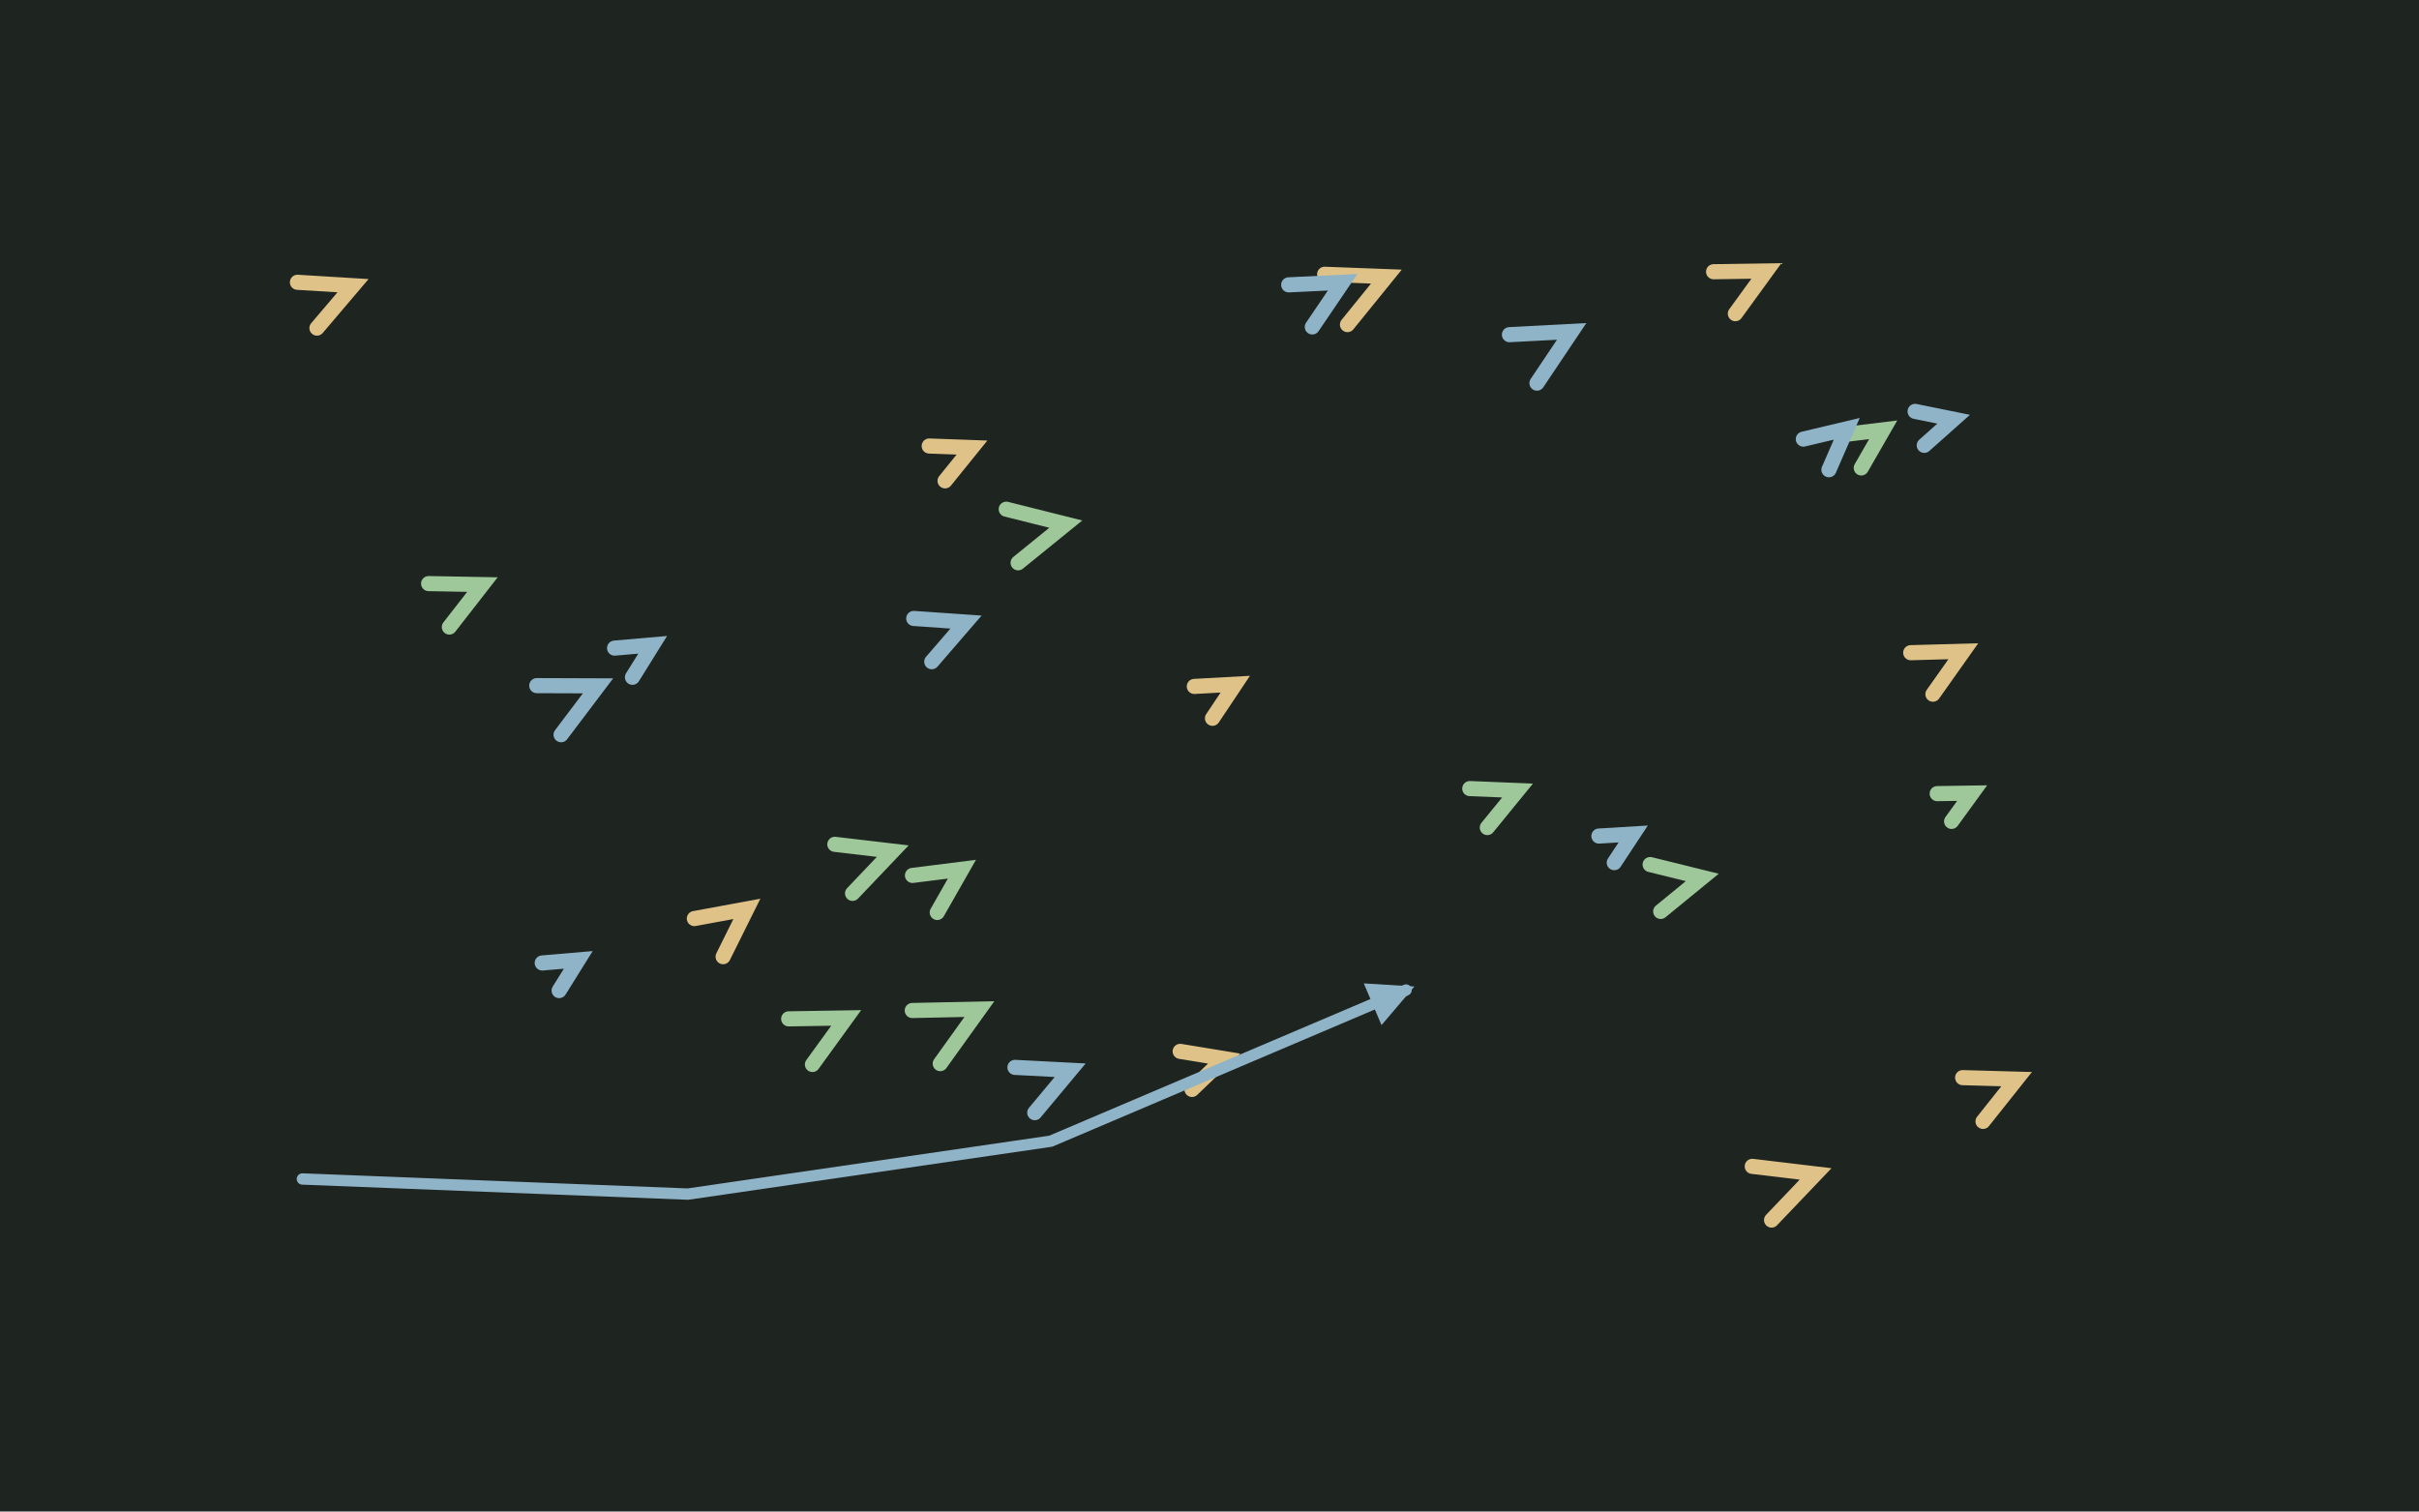
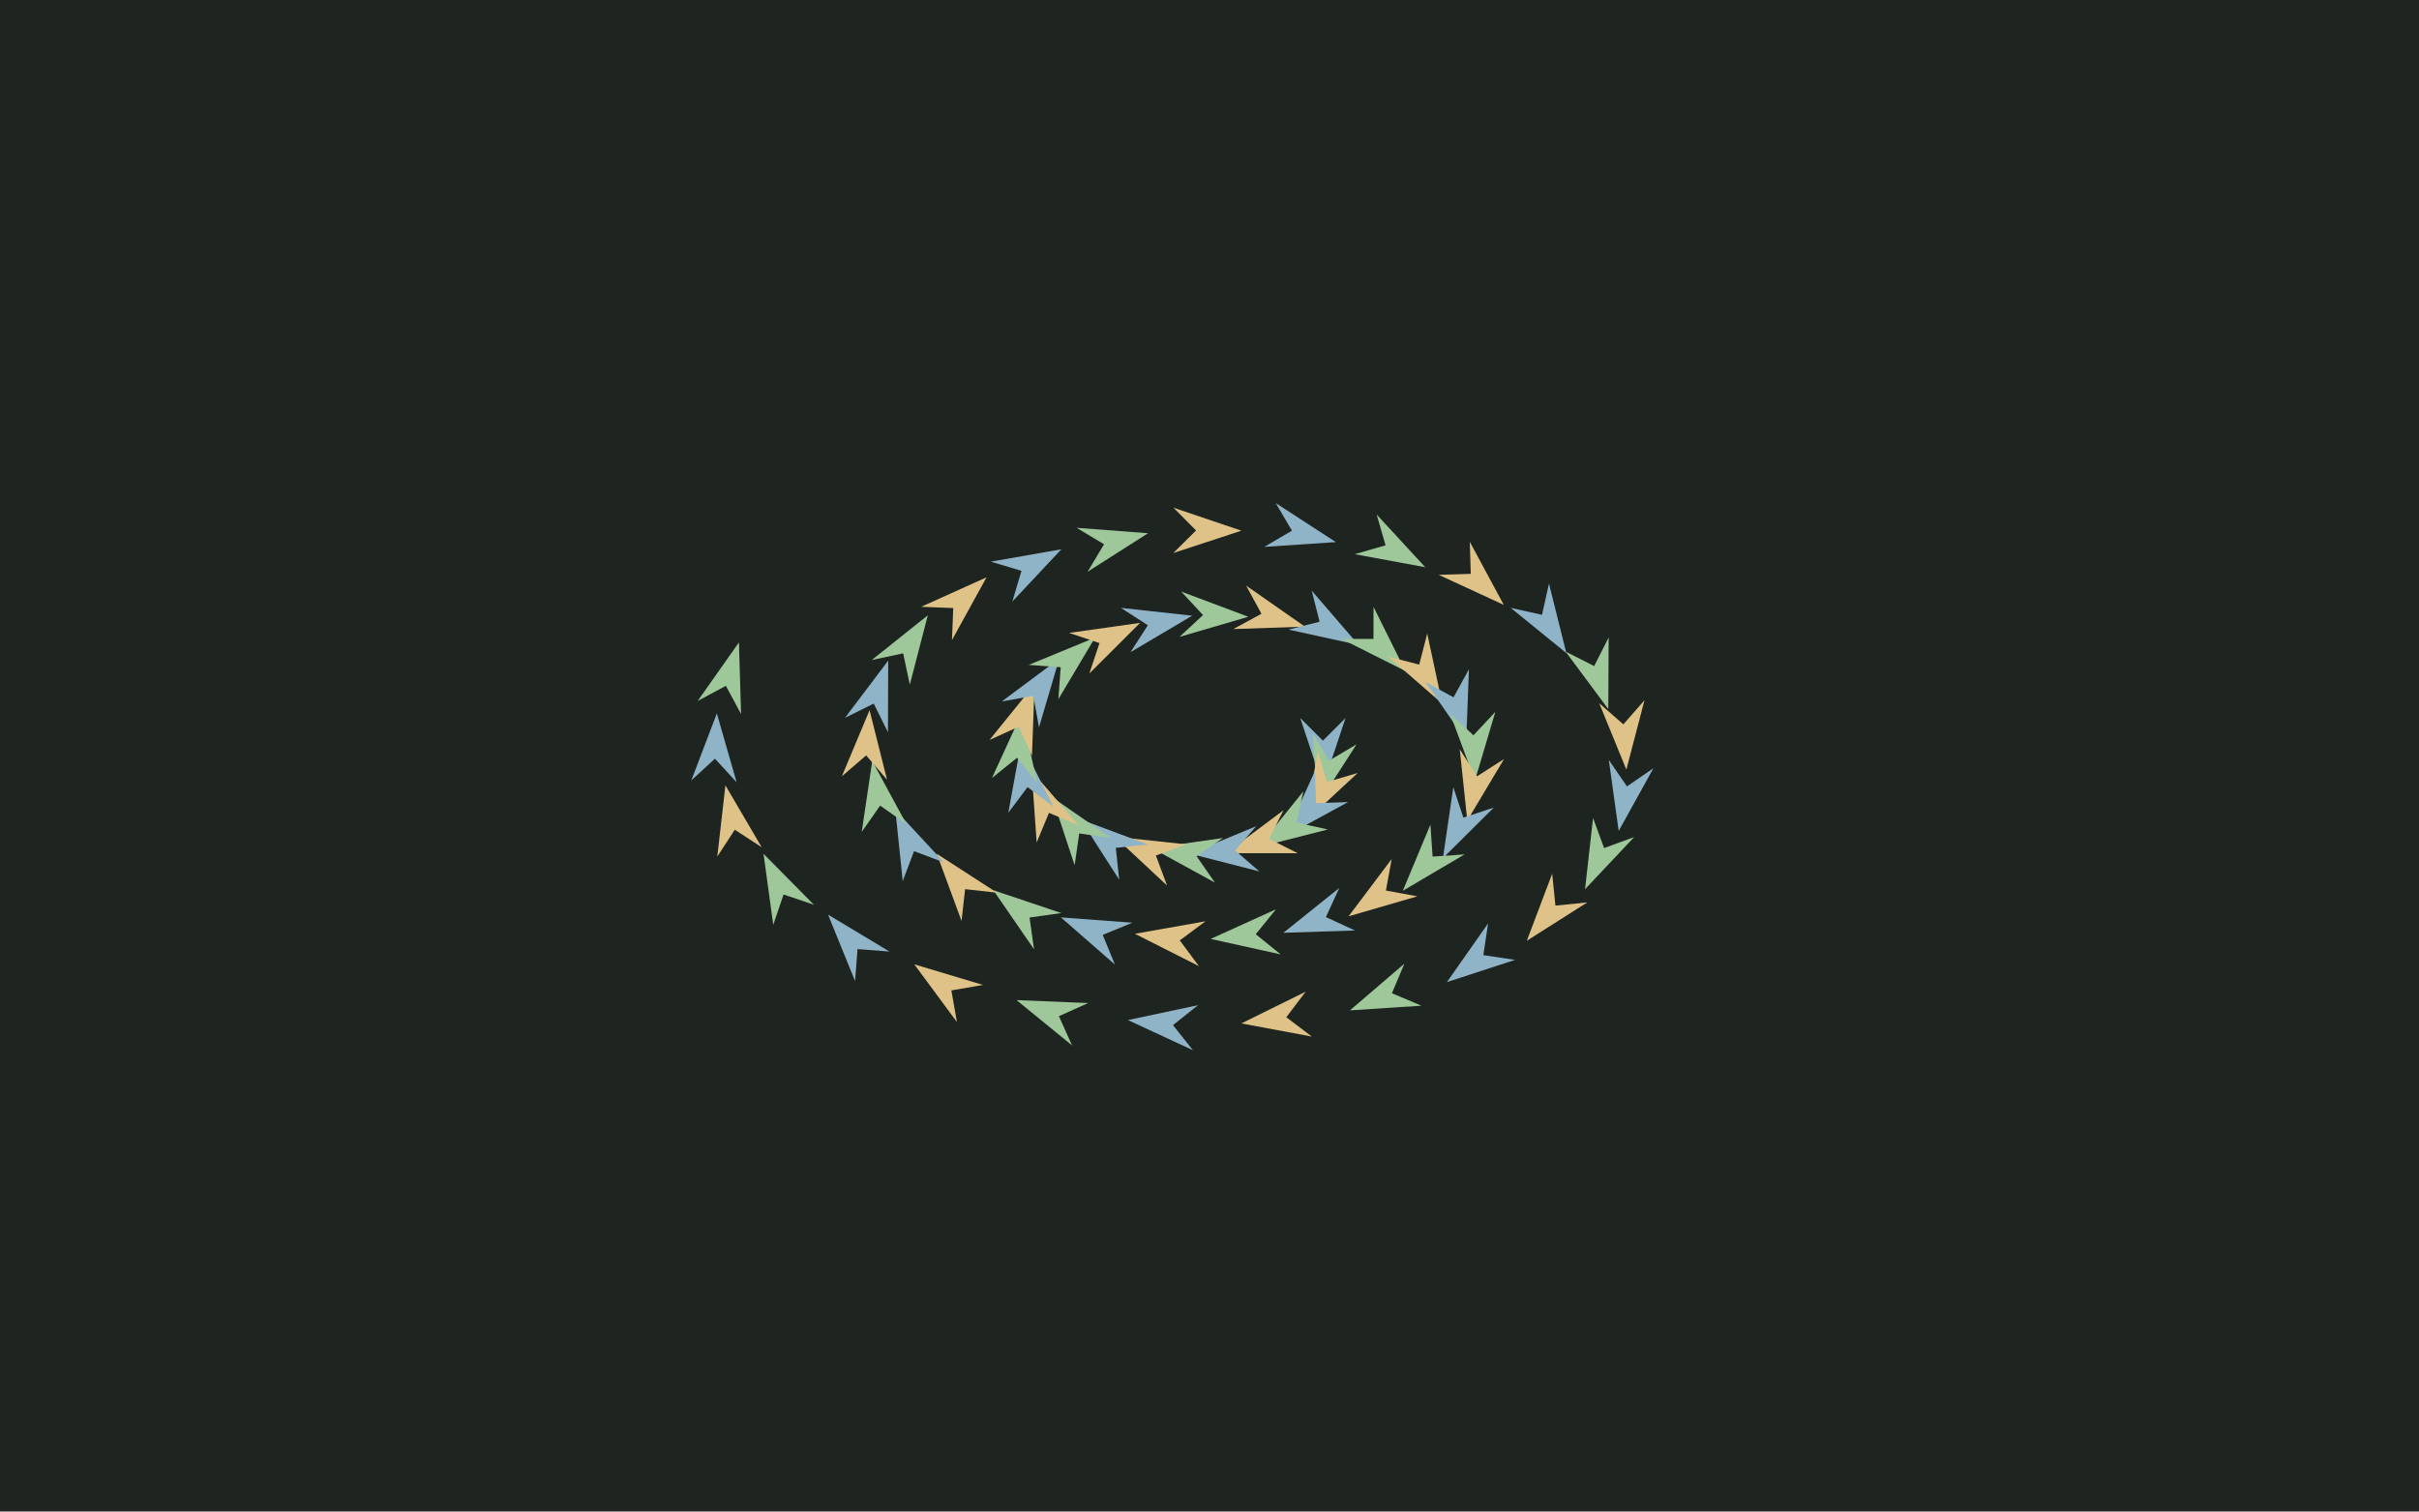
<svg xmlns="http://www.w3.org/2000/svg" width="320" height="200" viewBox="0 0 320 200">
-   <defs>
-     <marker id="arrow-blue" viewBox="0 0 10 10" refX="8" refY="5" markerWidth="4" markerHeight="4" orient="auto-start-reverse">
-       <path d="M0 0L10 5L0 10Z" fill="#8fb3c7" />
-     </marker>
-   </defs>
+   <defs />
  <rect width="320" height="200" fill="#1e2420" />
  <g>
-     <path d="M-6.2 3.1L0 0L-6.2 -3.1" fill="none" stroke="#8fb3c7" stroke-width="2" stroke-linecap="round" transform="translate(127.79 82.31) rotate(-22.61)" />
-     <path d="M-6.901 3.45L0 0L-6.901 -3.45" fill="none" stroke="#9ec79a" stroke-width="2" stroke-linecap="round" transform="translate(118.1 112.62) rotate(-19.86)" />
-     <path d="M-6.249 3.125L0 0L-6.249 -3.125" fill="none" stroke="#dfc288" stroke-width="2" stroke-linecap="round" transform="translate(233.67 35.85) rotate(-27.43)" />
-     <path d="M-4.525 2.263L0 0L-4.525 -2.263" fill="none" stroke="#8fb3c7" stroke-width="2" stroke-linecap="round" transform="translate(86.34 85.32) rotate(-31.52)" />
-     <path d="M-5.205 2.603L0 0L-5.205 -2.603" fill="none" stroke="#9ec79a" stroke-width="2" stroke-linecap="round" transform="translate(249.12 56.87) rotate(-33.53)" />
-     <path d="M-5.064 2.532L0 0L-5.064 -2.532" fill="none" stroke="#dfc288" stroke-width="2" stroke-linecap="round" transform="translate(128.58 59.22) rotate(-24.49)" />
-     <path d="M-7.373 3.687L0 0L-7.373 -3.687" fill="none" stroke="#8fb3c7" stroke-width="2" stroke-linecap="round" transform="translate(207.91 43.85) rotate(-29.58)" />
-     <path d="M-7.266 3.633L0 0L-7.266 -3.633" fill="none" stroke="#9ec79a" stroke-width="2" stroke-linecap="round" transform="translate(140.99 69.35) rotate(-12.49)" />
-     <path d="M-7.311 3.655L0 0L-7.311 -3.655" fill="none" stroke="#dfc288" stroke-width="2" stroke-linecap="round" transform="translate(183.4 36.6) rotate(-24.4)" />
-     <path d="M-6.388 3.194L0 0L-6.388 -3.194" fill="none" stroke="#8fb3c7" stroke-width="2" stroke-linecap="round" transform="translate(177.61 37.35) rotate(-29.28)" />
-     <path d="M-5.897 2.949L0 0L-5.897 -2.949" fill="none" stroke="#9ec79a" stroke-width="2" stroke-linecap="round" transform="translate(127.25 115.01) rotate(-33.75)" />
-     <path d="M-6.388 3.194L0 0L-6.388 -3.194" fill="none" stroke="#dfc288" stroke-width="2" stroke-linecap="round" transform="translate(266.77 142.79) rotate(-24.96)" />
-     <path d="M-4.654 2.327L0 0L-4.654 -2.327" fill="none" stroke="#8fb3c7" stroke-width="2" stroke-linecap="round" transform="translate(258.44 55.47) rotate(-15.09)" />
-     <path d="M-6.37 3.185L0 0L-6.37 -3.185" fill="none" stroke="#9ec79a" stroke-width="2" stroke-linecap="round" transform="translate(63.82 77.35) rotate(-25.52)" />
-     <path d="M-6.318 3.159L0 0L-6.318 -3.159" fill="none" stroke="#dfc288" stroke-width="2" stroke-linecap="round" transform="translate(98.8 120.26) rotate(-37.02)" />
-     <path d="M-5.281 2.64L0 0L-5.281 -2.64" fill="none" stroke="#8fb3c7" stroke-width="2" stroke-linecap="round" transform="translate(244.3 56.74) rotate(-39.9)" />
-     <path d="M-5.656 2.828L0 0L-5.656 -2.828" fill="none" stroke="#9ec79a" stroke-width="2" stroke-linecap="round" transform="translate(200.75 104.6) rotate(-24.23)" />
-     <path d="M-4.854 2.427L0 0L-4.854 -2.427" fill="none" stroke="#dfc288" stroke-width="2" stroke-linecap="round" transform="translate(163.41 90.53) rotate(-29.69)" />
-     <path d="M-6.543 3.271L0 0L-6.543 -3.271" fill="none" stroke="#8fb3c7" stroke-width="2" stroke-linecap="round" transform="translate(141.57 141.61) rotate(-23.6)" />
-     <path d="M-6.806 3.403L0 0L-6.806 -3.403" fill="none" stroke="#9ec79a" stroke-width="2" stroke-linecap="round" transform="translate(111.94 134.69) rotate(-27.49)" />
-     <path d="M-5.274 2.637L0 0L-5.274 -2.637" fill="none" stroke="#dfc288" stroke-width="2" stroke-linecap="round" transform="translate(161.94 140.07) rotate(-17.25)" />
-     <path d="M-4.282 2.141L0 0L-4.282 -2.141" fill="none" stroke="#8fb3c7" stroke-width="2" stroke-linecap="round" transform="translate(76.5 127.01) rotate(-31.46)" />
-     <path d="M-4.14 2.07L0 0L-4.14 -2.07" fill="none" stroke="#9ec79a" stroke-width="2" stroke-linecap="round" transform="translate(260.89 104.94) rotate(-27.44)" />
-     <path d="M-7.549 3.775L0 0L-7.549 -3.775" fill="none" stroke="#dfc288" stroke-width="2" stroke-linecap="round" transform="translate(240.18 155.33) rotate(-19.76)" />
-     <path d="M-7.248 3.624L0 0L-7.248 -3.624" fill="none" stroke="#8fb3c7" stroke-width="2" stroke-linecap="round" transform="translate(79.11 90.75) rotate(-26.36)" />
-     <path d="M-7.944 3.972L0 0L-7.944 -3.972" fill="none" stroke="#9ec79a" stroke-width="2" stroke-linecap="round" transform="translate(129.56 133.52) rotate(-27.77)" />
-     <path d="M-6.589 3.294L0 0L-6.589 -3.294" fill="none" stroke="#dfc288" stroke-width="2" stroke-linecap="round" transform="translate(46.7 37.8) rotate(-23.07)" />
-     <path d="M-4.067 2.033L0 0L-4.067 -2.033" fill="none" stroke="#8fb3c7" stroke-width="2" stroke-linecap="round" transform="translate(216.05 110.35) rotate(-30.02)" />
-     <path d="M-6.357 3.179L0 0L-6.357 -3.179" fill="none" stroke="#9ec79a" stroke-width="2" stroke-linecap="round" transform="translate(225.19 116.1) rotate(-12.7)" />
-     <path d="M-6.227 3.114L0 0L-6.227 -3.114" fill="none" stroke="#dfc288" stroke-width="2" stroke-linecap="round" transform="translate(259.72 86.17) rotate(-28.16)" />
-     <path d="M40 156L91 158L139 151L186 131" fill="none" stroke="#8fb3c7" stroke-width="1.5" stroke-linecap="round" stroke-linejoin="round" marker-end="url(#arrow-blue)" />
+     <path d="M-5 3L4 0L-5-3L-2 0Z" fill="#8fb3c7" transform="translate(175 100) rotate(90)" />
+     <path d="M-5 3L4 0L-5-3L-2 0Z" fill="#9ec79a" transform="translate(175.31 102.59) rotate(104.32)" />
+     <path d="M-5 3L4 0L-5-3L-2 0Z" fill="#dfc288" transform="translate(174.57 105.23) rotate(118.65)" />
+     <path d="M-5 3L4 0L-5-3L-2 0Z" fill="#8fb3c7" transform="translate(172.73 107.74) rotate(132.97)" />
+     <path d="M-5 3L4 0L-5-3L-2 0Z" fill="#9ec79a" transform="translate(169.83 109.93) rotate(147.3)" />
+     <path d="M-5 3L4 0L-5-3L-2 0Z" fill="#dfc288" transform="translate(165.99 111.63) rotate(161.62)" />
+     <path d="M-5 3L4 0L-5-3L-2 0Z" fill="#8fb3c7" transform="translate(161.4 112.67) rotate(175.94)" />
+     <path d="M-5 3L4 0L-5-3L-2 0Z" fill="#9ec79a" transform="translate(156.33 112.94) rotate(190.27)" />
+     <path d="M-5 3L4 0L-5-3L-2 0Z" fill="#dfc288" transform="translate(151.09 112.37) rotate(204.59)" />
+     <path d="M-5 3L4 0L-5-3L-2 0Z" fill="#8fb3c7" transform="translate(146.05 110.93) rotate(218.92)" />
+     <path d="M-5 3L4 0L-5-3L-2 0Z" fill="#9ec79a" transform="translate(141.57 108.68) rotate(233.24)" />
+     <path d="M-5 3L4 0L-5-3L-2 0Z" fill="#dfc288" transform="translate(138 105.71) rotate(247.56)" />
+     <path d="M-5 3L4 0L-5-3L-2 0Z" fill="#8fb3c7" transform="translate(135.65 102.17) rotate(261.89)" />
+     <path d="M-5 3L4 0L-5-3L-2 0Z" fill="#9ec79a" transform="translate(134.75 98.29) rotate(276.21)" />
+     <path d="M-5 3L4 0L-5-3L-2 0Z" fill="#dfc288" transform="translate(135.46 94.28) rotate(290.54)" />
+     <path d="M-5 3L4 0L-5-3L-2 0Z" fill="#8fb3c7" transform="translate(137.84 90.43) rotate(304.86)" />
+     <path d="M-5 3L4 0L-5-3L-2 0Z" fill="#9ec79a" transform="translate(141.83 86.98) rotate(319.18)" />
+     <path d="M-5 3L4 0L-5-3L-2 0Z" fill="#dfc288" transform="translate(147.24 84.2) rotate(333.51)" />
+     <path d="M-5 3L4 0L-5-3L-2 0Z" fill="#8fb3c7" transform="translate(153.8 82.31) rotate(347.83)" />
+     <path d="M-5 3L4 0L-5-3L-2 0Z" fill="#9ec79a" transform="translate(161.14 81.46) rotate(362.15)" />
+     <path d="M-5 3L4 0L-5-3L-2 0Z" fill="#dfc288" transform="translate(168.79 81.78) rotate(376.48)" />
+     <path d="M-5 3L4 0L-5-3L-2 0Z" fill="#8fb3c7" transform="translate(176.28 83.29) rotate(390.8)" />
+     <path d="M-5 3L4 0L-5-3L-2 0Z" fill="#9ec79a" transform="translate(183.1 85.96) rotate(405.13)" />
+     <path d="M-5 3L4 0L-5-3L-2 0Z" fill="#dfc288" transform="translate(188.76 89.66) rotate(419.45)" />
+     <path d="M-5 3L4 0L-5-3L-2 0Z" fill="#8fb3c7" transform="translate(192.84 94.19) rotate(433.77)" />
+     <path d="M-5 3L4 0L-5-3L-2 0Z" fill="#9ec79a" transform="translate(194.98 99.29) rotate(448.1)" />
+     <path d="M-5 3L4 0L-5-3L-2 0Z" fill="#dfc288" transform="translate(194.96 104.67) rotate(462.42)" />
+     <path d="M-5 3L4 0L-5-3L-2 0Z" fill="#8fb3c7" transform="translate(192.68 109.97) rotate(476.75)" />
+     <path d="M-5 3L4 0L-5-3L-2 0Z" fill="#9ec79a" transform="translate(188.2 114.85) rotate(491.07)" />
+     <path d="M-5 3L4 0L-5-3L-2 0Z" fill="#dfc288" transform="translate(181.69 118.97) rotate(505.39)" />
+     <path d="M-5 3L4 0L-5-3L-2 0Z" fill="#8fb3c7" transform="translate(173.52 122.04) rotate(519.72)" />
+     <path d="M-5 3L4 0L-5-3L-2 0Z" fill="#9ec79a" transform="translate(164.13 123.82) rotate(534.04)" />
+     <path d="M-5 3L4 0L-5-3L-2 0Z" fill="#dfc288" transform="translate(154.09 124.14) rotate(548.37)" />
+     <path d="M-5 3L4 0L-5-3L-2 0Z" fill="#8fb3c7" transform="translate(144.03 122.93) rotate(562.69)" />
+     <path d="M-5 3L4 0L-5-3L-2 0Z" fill="#9ec79a" transform="translate(134.6 120.2) rotate(577.01)" />
+     <path d="M-5 3L4 0L-5-3L-2 0Z" fill="#dfc288" transform="translate(126.42 116.09) rotate(591.34)" />
+     <path d="M-5 3L4 0L-5-3L-2 0Z" fill="#8fb3c7" transform="translate(120.09 110.8) rotate(605.66)" />
+     <path d="M-5 3L4 0L-5-3L-2 0Z" fill="#9ec79a" transform="translate(116.08 104.63) rotate(619.99)" />
+     <path d="M-5 3L4 0L-5-3L-2 0Z" fill="#dfc288" transform="translate(114.73 97.96) rotate(634.31)" />
+     <path d="M-5 3L4 0L-5-3L-2 0Z" fill="#8fb3c7" transform="translate(116.22 91.2) rotate(648.63)" />
+     <path d="M-5 3L4 0L-5-3L-2 0Z" fill="#9ec79a" transform="translate(120.56 84.77) rotate(662.96)" />
+     <path d="M-5 3L4 0L-5-3L-2 0Z" fill="#dfc288" transform="translate(127.57 79.1) rotate(677.28)" />
+     <path d="M-5 3L4 0L-5-3L-2 0Z" fill="#8fb3c7" transform="translate(136.89 74.58) rotate(691.61)" />
+     <path d="M-5 3L4 0L-5-3L-2 0Z" fill="#9ec79a" transform="translate(147.99 71.53) rotate(705.93)" />
+     <path d="M-5 3L4 0L-5-3L-2 0Z" fill="#dfc288" transform="translate(160.22 70.2) rotate(720.25)" />
+     <path d="M-5 3L4 0L-5-3L-2 0Z" fill="#8fb3c7" transform="translate(172.84 70.72) rotate(734.58)" />
+     <path d="M-5 3L4 0L-5-3L-2 0Z" fill="#9ec79a" transform="translate(185.04 73.12) rotate(748.9)" />
+     <path d="M-5 3L4 0L-5-3L-2 0Z" fill="#dfc288" transform="translate(196.02 77.3) rotate(763.23)" />
+     <path d="M-5 3L4 0L-5-3L-2 0Z" fill="#8fb3c7" transform="translate(205.06 83.04) rotate(777.55)" />
+     <path d="M-5 3L4 0L-5-3L-2 0Z" fill="#9ec79a" transform="translate(211.51 90.03) rotate(791.87)" />
+     <path d="M-5 3L4 0L-5-3L-2 0Z" fill="#dfc288" transform="translate(214.88 97.84) rotate(806.2)" />
+     <path d="M-5 3L4 0L-5-3L-2 0Z" fill="#8fb3c7" transform="translate(214.86 106.02) rotate(820.52)" />
+     <path d="M-5 3L4 0L-5-3L-2 0Z" fill="#9ec79a" transform="translate(211.36 114.03) rotate(834.85)" />
+     <path d="M-5 3L4 0L-5-3L-2 0Z" fill="#dfc288" transform="translate(204.5 121.38) rotate(849.17)" />
+     <path d="M-5 3L4 0L-5-3L-2 0Z" fill="#8fb3c7" transform="translate(194.62 127.57) rotate(863.49)" />
+     <path d="M-5 3L4 0L-5-3L-2 0Z" fill="#9ec79a" transform="translate(182.28 132.18) rotate(877.82)" />
+     <path d="M-5 3L4 0L-5-3L-2 0Z" fill="#dfc288" transform="translate(168.18 134.87) rotate(892.14)" />
+     <path d="M-5 3L4 0L-5-3L-2 0Z" fill="#8fb3c7" transform="translate(153.18 135.42) rotate(906.46)" />
+     <path d="M-5 3L4 0L-5-3L-2 0Z" fill="#9ec79a" transform="translate(138.21 133.75) rotate(920.79)" />
+     <path d="M-5 3L4 0L-5-3L-2 0Z" fill="#dfc288" transform="translate(124.22 129.9) rotate(935.11)" />
+     <path d="M-5 3L4 0L-5-3L-2 0Z" fill="#8fb3c7" transform="translate(112.14 124.06) rotate(949.44)" />
+     <path d="M-5 3L4 0L-5-3L-2 0Z" fill="#9ec79a" transform="translate(102.77 116.56) rotate(963.76)" />
+     <path d="M-5 3L4 0L-5-3L-2 0Z" fill="#dfc288" transform="translate(96.79 107.83) rotate(978.08)" />
+     <path d="M-5 3L4 0L-5-3L-2 0Z" fill="#8fb3c7" transform="translate(94.66 98.39) rotate(992.41)" />
+     <path d="M-5 3L4 0L-5-3L-2 0Z" fill="#9ec79a" transform="translate(96.6 88.83) rotate(1006.73)" />
  </g>
</svg>
